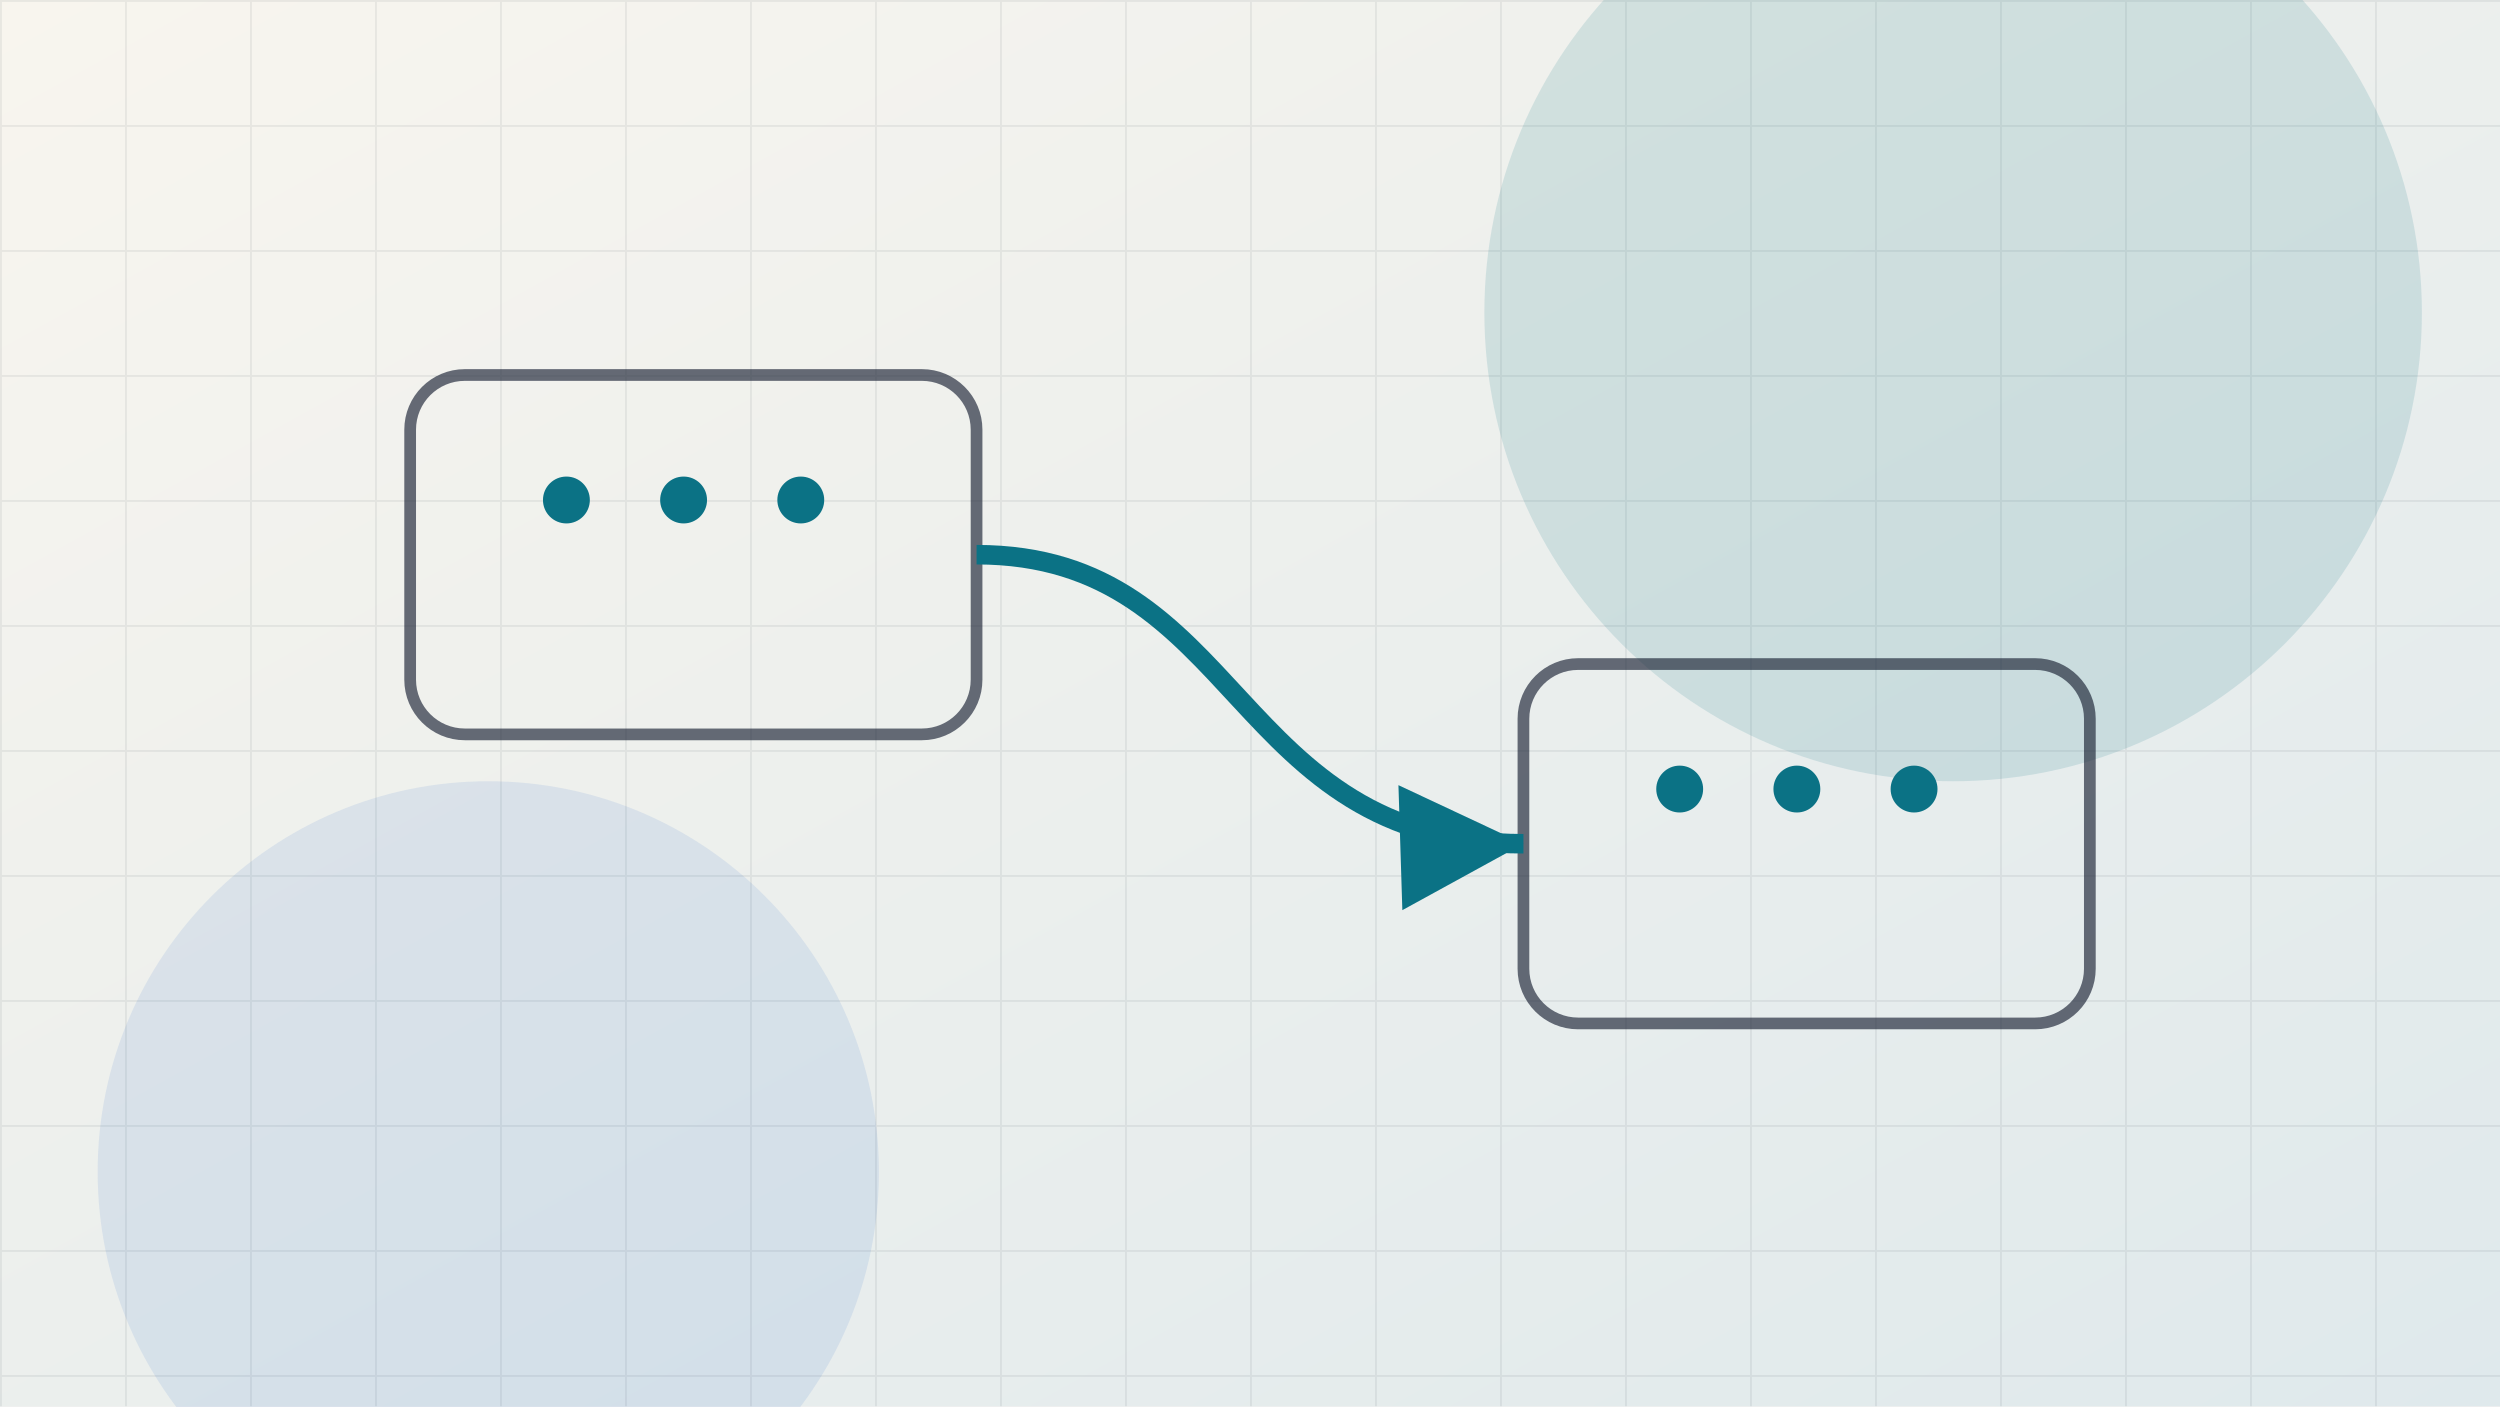
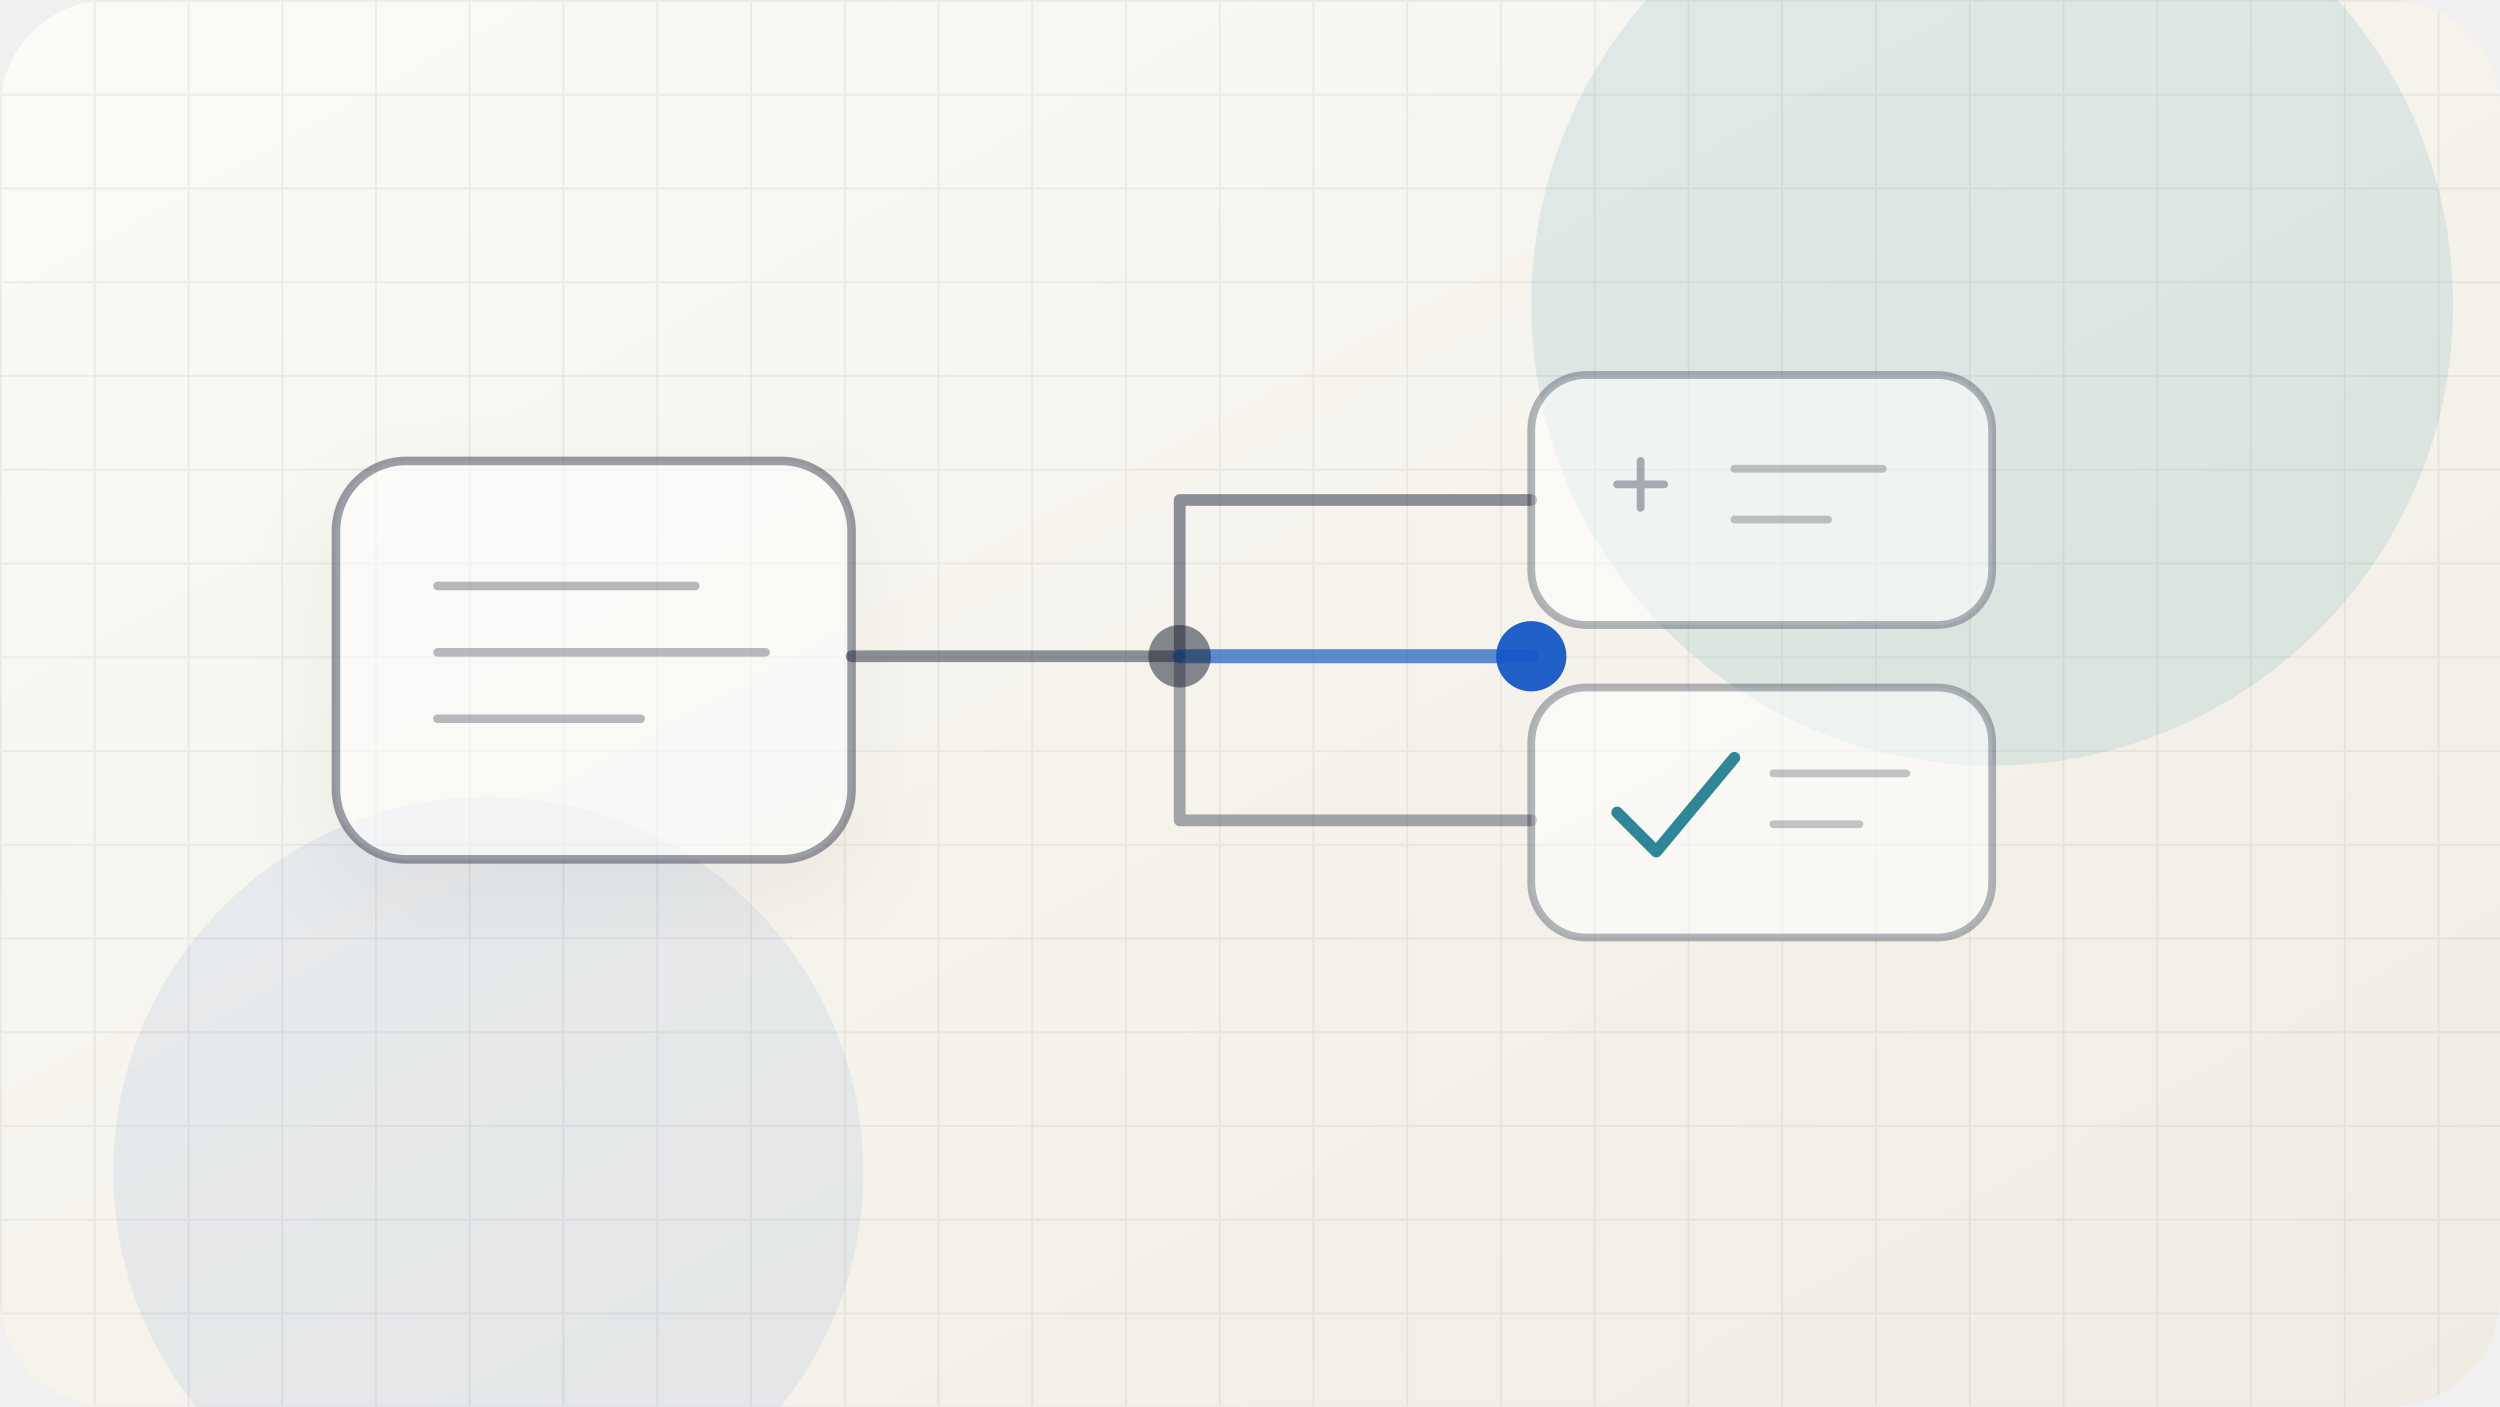
- <svg xmlns="http://www.w3.org/2000/svg" viewBox="0 0 640 360" role="img">
+ <svg xmlns="http://www.w3.org/2000/svg" viewBox="0 0 640 360" role="img" aria-label="Note becomes actions and outputs">
  <defs>
    <linearGradient id="bg" x1="0" y1="0" x2="1" y2="1">
-       <stop offset="0" stop-color="#f8f5ee" />
-       <stop offset="1" stop-color="#dfe9ec" />
+       <stop offset="0" stop-color="#fbfaf6" />
+       <stop offset="1" stop-color="#f0ece3" />
    </linearGradient>
-     <pattern id="grid" width="32" height="32" patternUnits="userSpaceOnUse">
-       <path d="M32 0H0V32" fill="none" stroke="#182033" stroke-opacity="0.07" stroke-width="1" />
+     <pattern id="grid" width="24" height="24" patternUnits="userSpaceOnUse">
+       <path d="M24 0H0V24" fill="none" stroke="#182033" stroke-opacity="0.055" stroke-width="1" />
    </pattern>
+     <filter id="softShadow" x="-20%" y="-20%" width="140%" height="140%">
+       <feDropShadow dx="0" dy="10" stdDeviation="12" flood-color="#182033" flood-opacity="0.08" />
+     </filter>
  </defs>
-   <rect width="640" height="360" fill="url(#bg)" />
-   <rect width="640" height="360" fill="url(#grid)" />
-   <circle cx="500" cy="80" r="120" fill="#0b7285" opacity="0.14" />
-   <circle cx="125" cy="300" r="100" fill="#1659c5" opacity="0.10" />
-   <rect x="105" y="96" width="145" height="92" rx="14" fill="none" stroke="#182033" stroke-width="3" opacity=".65" />
-   <rect x="390" y="170" width="145" height="92" rx="14" fill="none" stroke="#182033" stroke-width="3" opacity=".65" />
-   <path d="M250 142C318 142 315 216 390 216" fill="none" stroke="#0b7285" stroke-width="5" />
-   <path d="M390 216l-32-15 1 32z" fill="#0b7285" />
-   <circle cx="145" cy="128" r="6" fill="#0b7285" />
-   <circle cx="175" cy="128" r="6" fill="#0b7285" />
-   <circle cx="205" cy="128" r="6" fill="#0b7285" />
-   <circle cx="430" cy="202" r="6" fill="#0b7285" />
-   <circle cx="460" cy="202" r="6" fill="#0b7285" />
-   <circle cx="490" cy="202" r="6" fill="#0b7285" />
+   <rect width="640" height="360" rx="28" fill="url(#bg)" />
+   <rect width="640" height="360" rx="28" fill="url(#grid)" />
+   <circle cx="510" cy="78" r="118" fill="#0b7285" opacity="0.105" />
+   <circle cx="125" cy="300" r="96" fill="#1659c5" opacity="0.075" />
+   <g stroke-linecap="round" stroke-linejoin="round">
+     <rect x="86" y="118" width="132" height="102" rx="18" fill="rgba(255,255,255,.56)" stroke="#182033" stroke-opacity=".42" stroke-width="2.2" filter="url(#softShadow)" />
+     <path d="M112 150H178" fill="none" stroke="#182033" stroke-opacity="0.3" stroke-width="2.2" />
+     <path d="M112 167H196" fill="none" stroke="#182033" stroke-opacity="0.3" stroke-width="2.2" />
+     <path d="M112 184H164" fill="none" stroke="#182033" stroke-opacity="0.3" stroke-width="2.2" />
+     <path d="M218 168H302V128H392" fill="none" stroke="#182033" stroke-opacity=".48" stroke-width="3" />
+     <path d="M302 168V210H392" fill="none" stroke="#182033" stroke-opacity=".38" stroke-width="3" />
+     <path d="M302 168H392" fill="none" stroke="#1659c5" stroke-opacity=".68" stroke-width="3.6" />
+     <circle cx="302" cy="168" r="8" fill="#182033" opacity="0.52" />
+     <circle cx="392" cy="168" r="9" fill="#1659c5" opacity="0.95" />
+     <rect x="392" y="96" width="118" height="64" rx="14" fill="#fff" fill-opacity=".52" stroke="#182033" stroke-opacity=".32" stroke-width="2" />
+     <path d="M414 124h12m-6-6v12" stroke="#182033" stroke-opacity=".34" stroke-width="2" />
+     <path d="M444 120H482" fill="none" stroke="#182033" stroke-opacity="0.25" stroke-width="2" />
+     <path d="M444 133H468" fill="none" stroke="#182033" stroke-opacity="0.25" stroke-width="2" />
+     <rect x="392" y="176" width="118" height="64" rx="14" fill="#fff" fill-opacity=".52" stroke="#182033" stroke-opacity=".32" stroke-width="2" />
+     <path d="M414 208l10 10 20-24" fill="none" stroke="#0b7285" stroke-opacity=".85" stroke-width="3" />
+     <path d="M454 198H488" fill="none" stroke="#182033" stroke-opacity="0.25" stroke-width="2" />
+     <path d="M454 211H476" fill="none" stroke="#182033" stroke-opacity="0.25" stroke-width="2" />
+   </g>
</svg>
